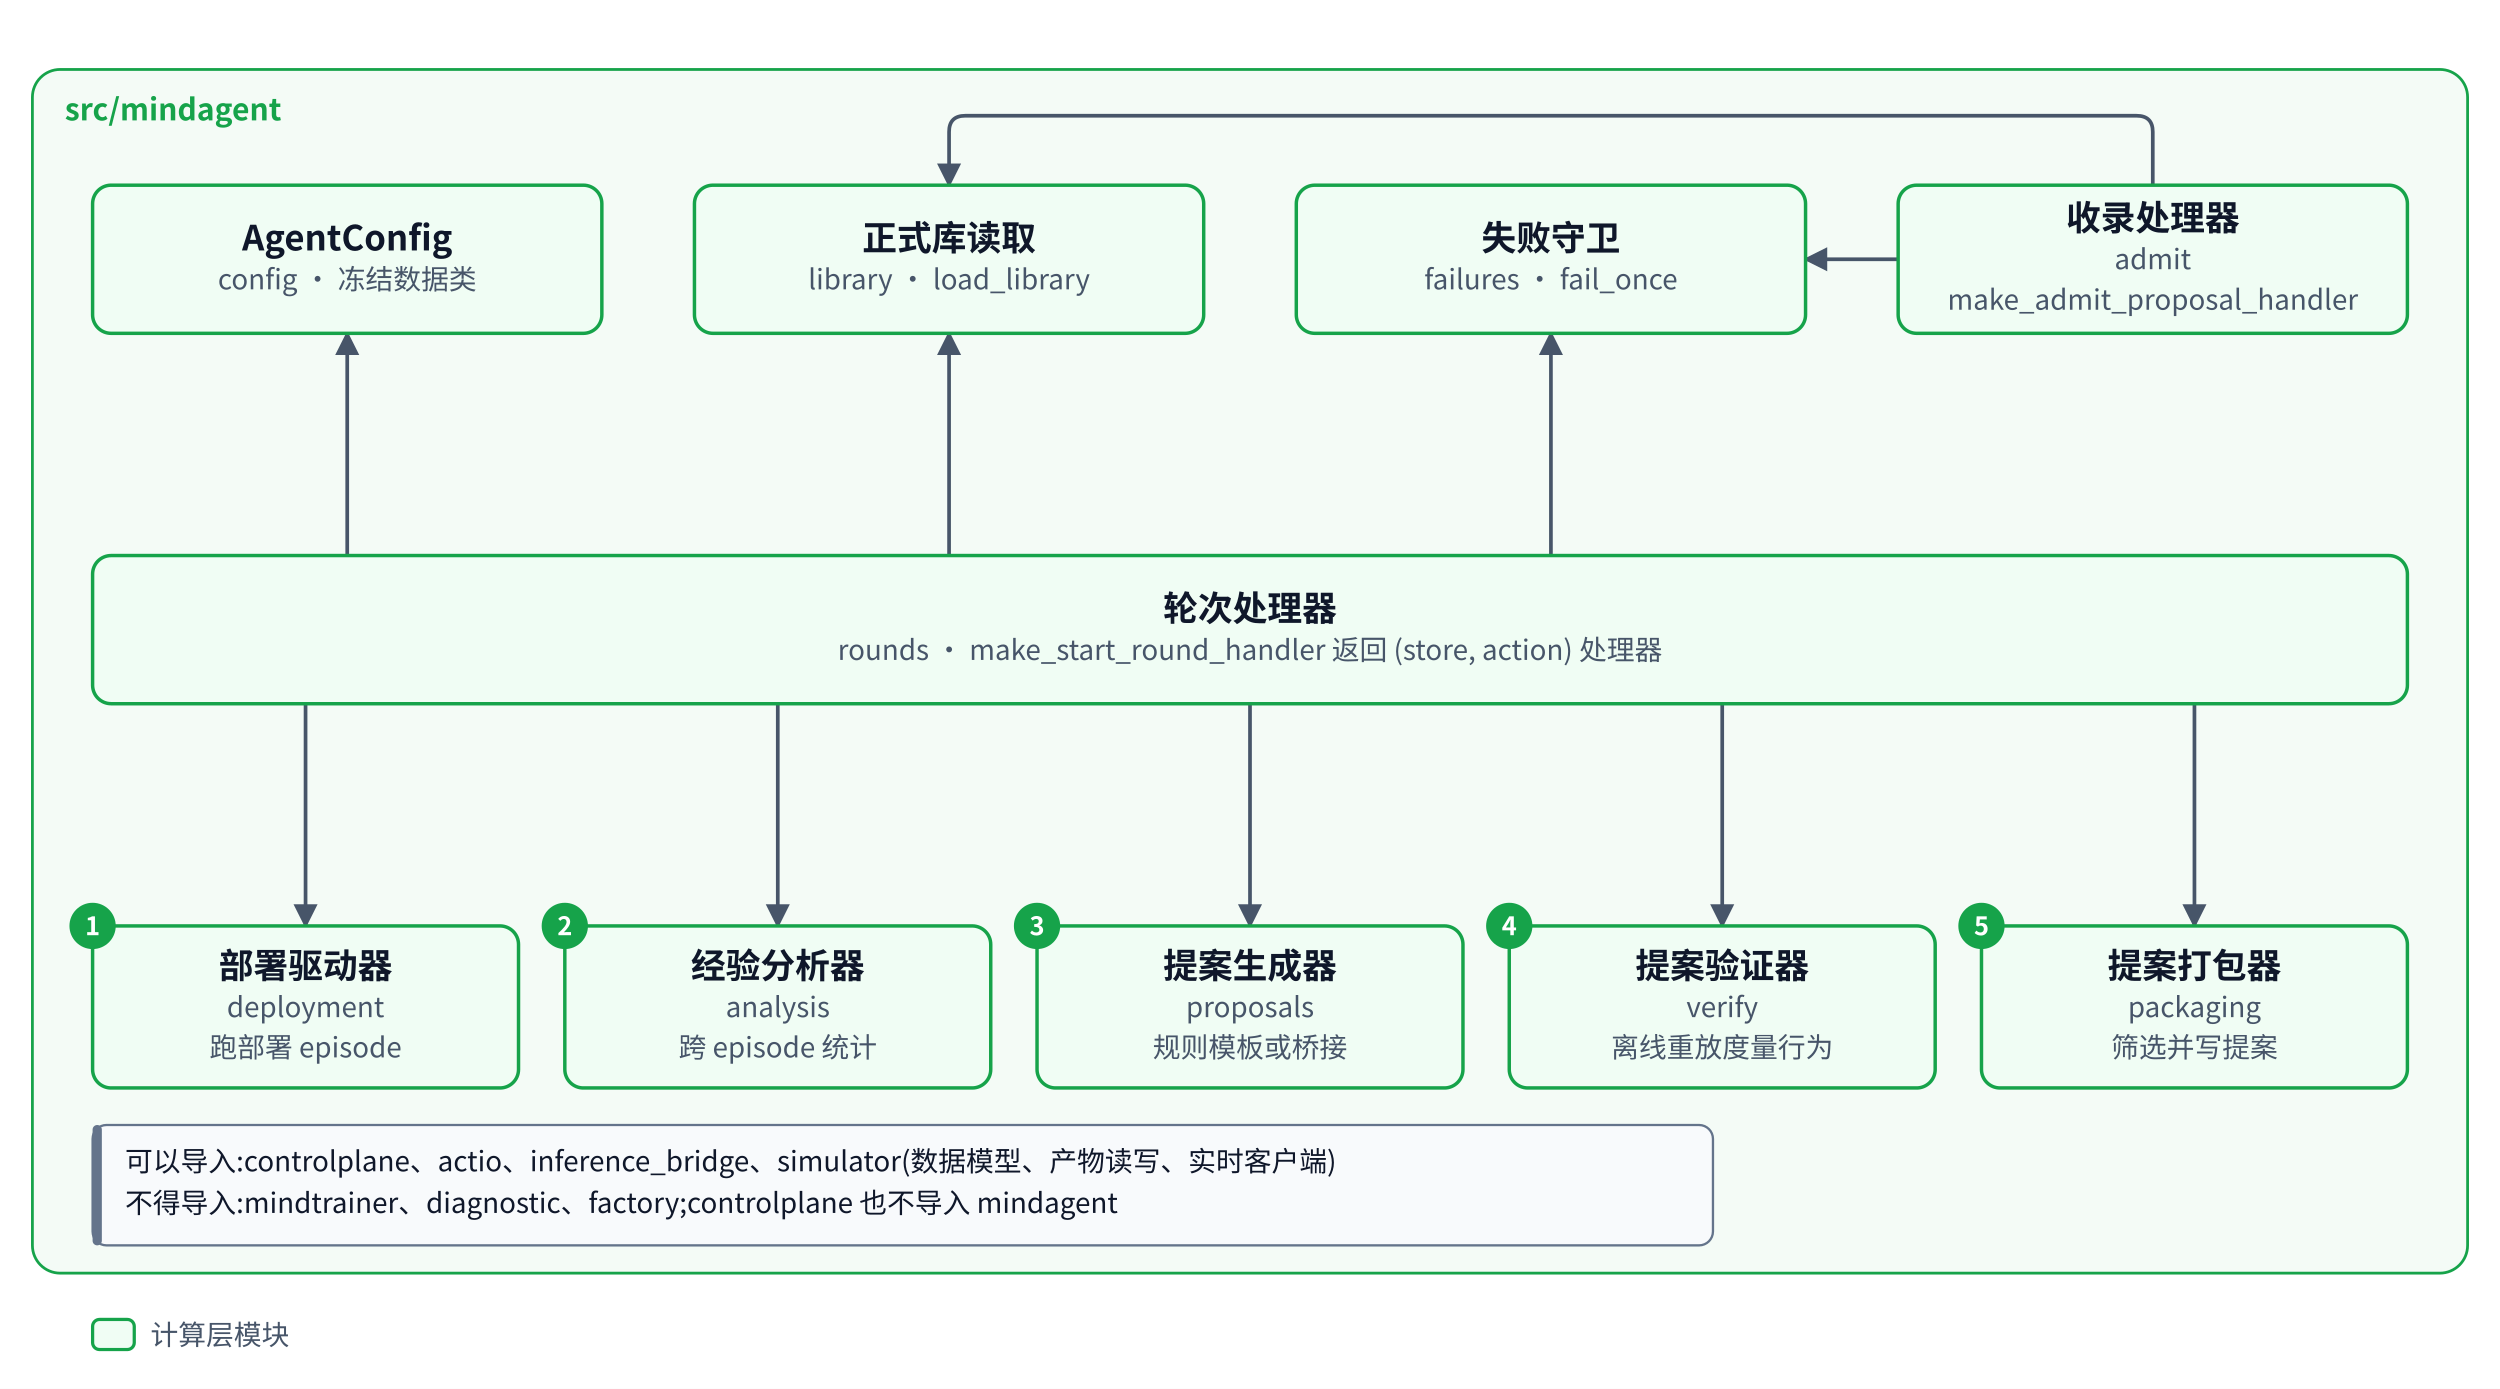
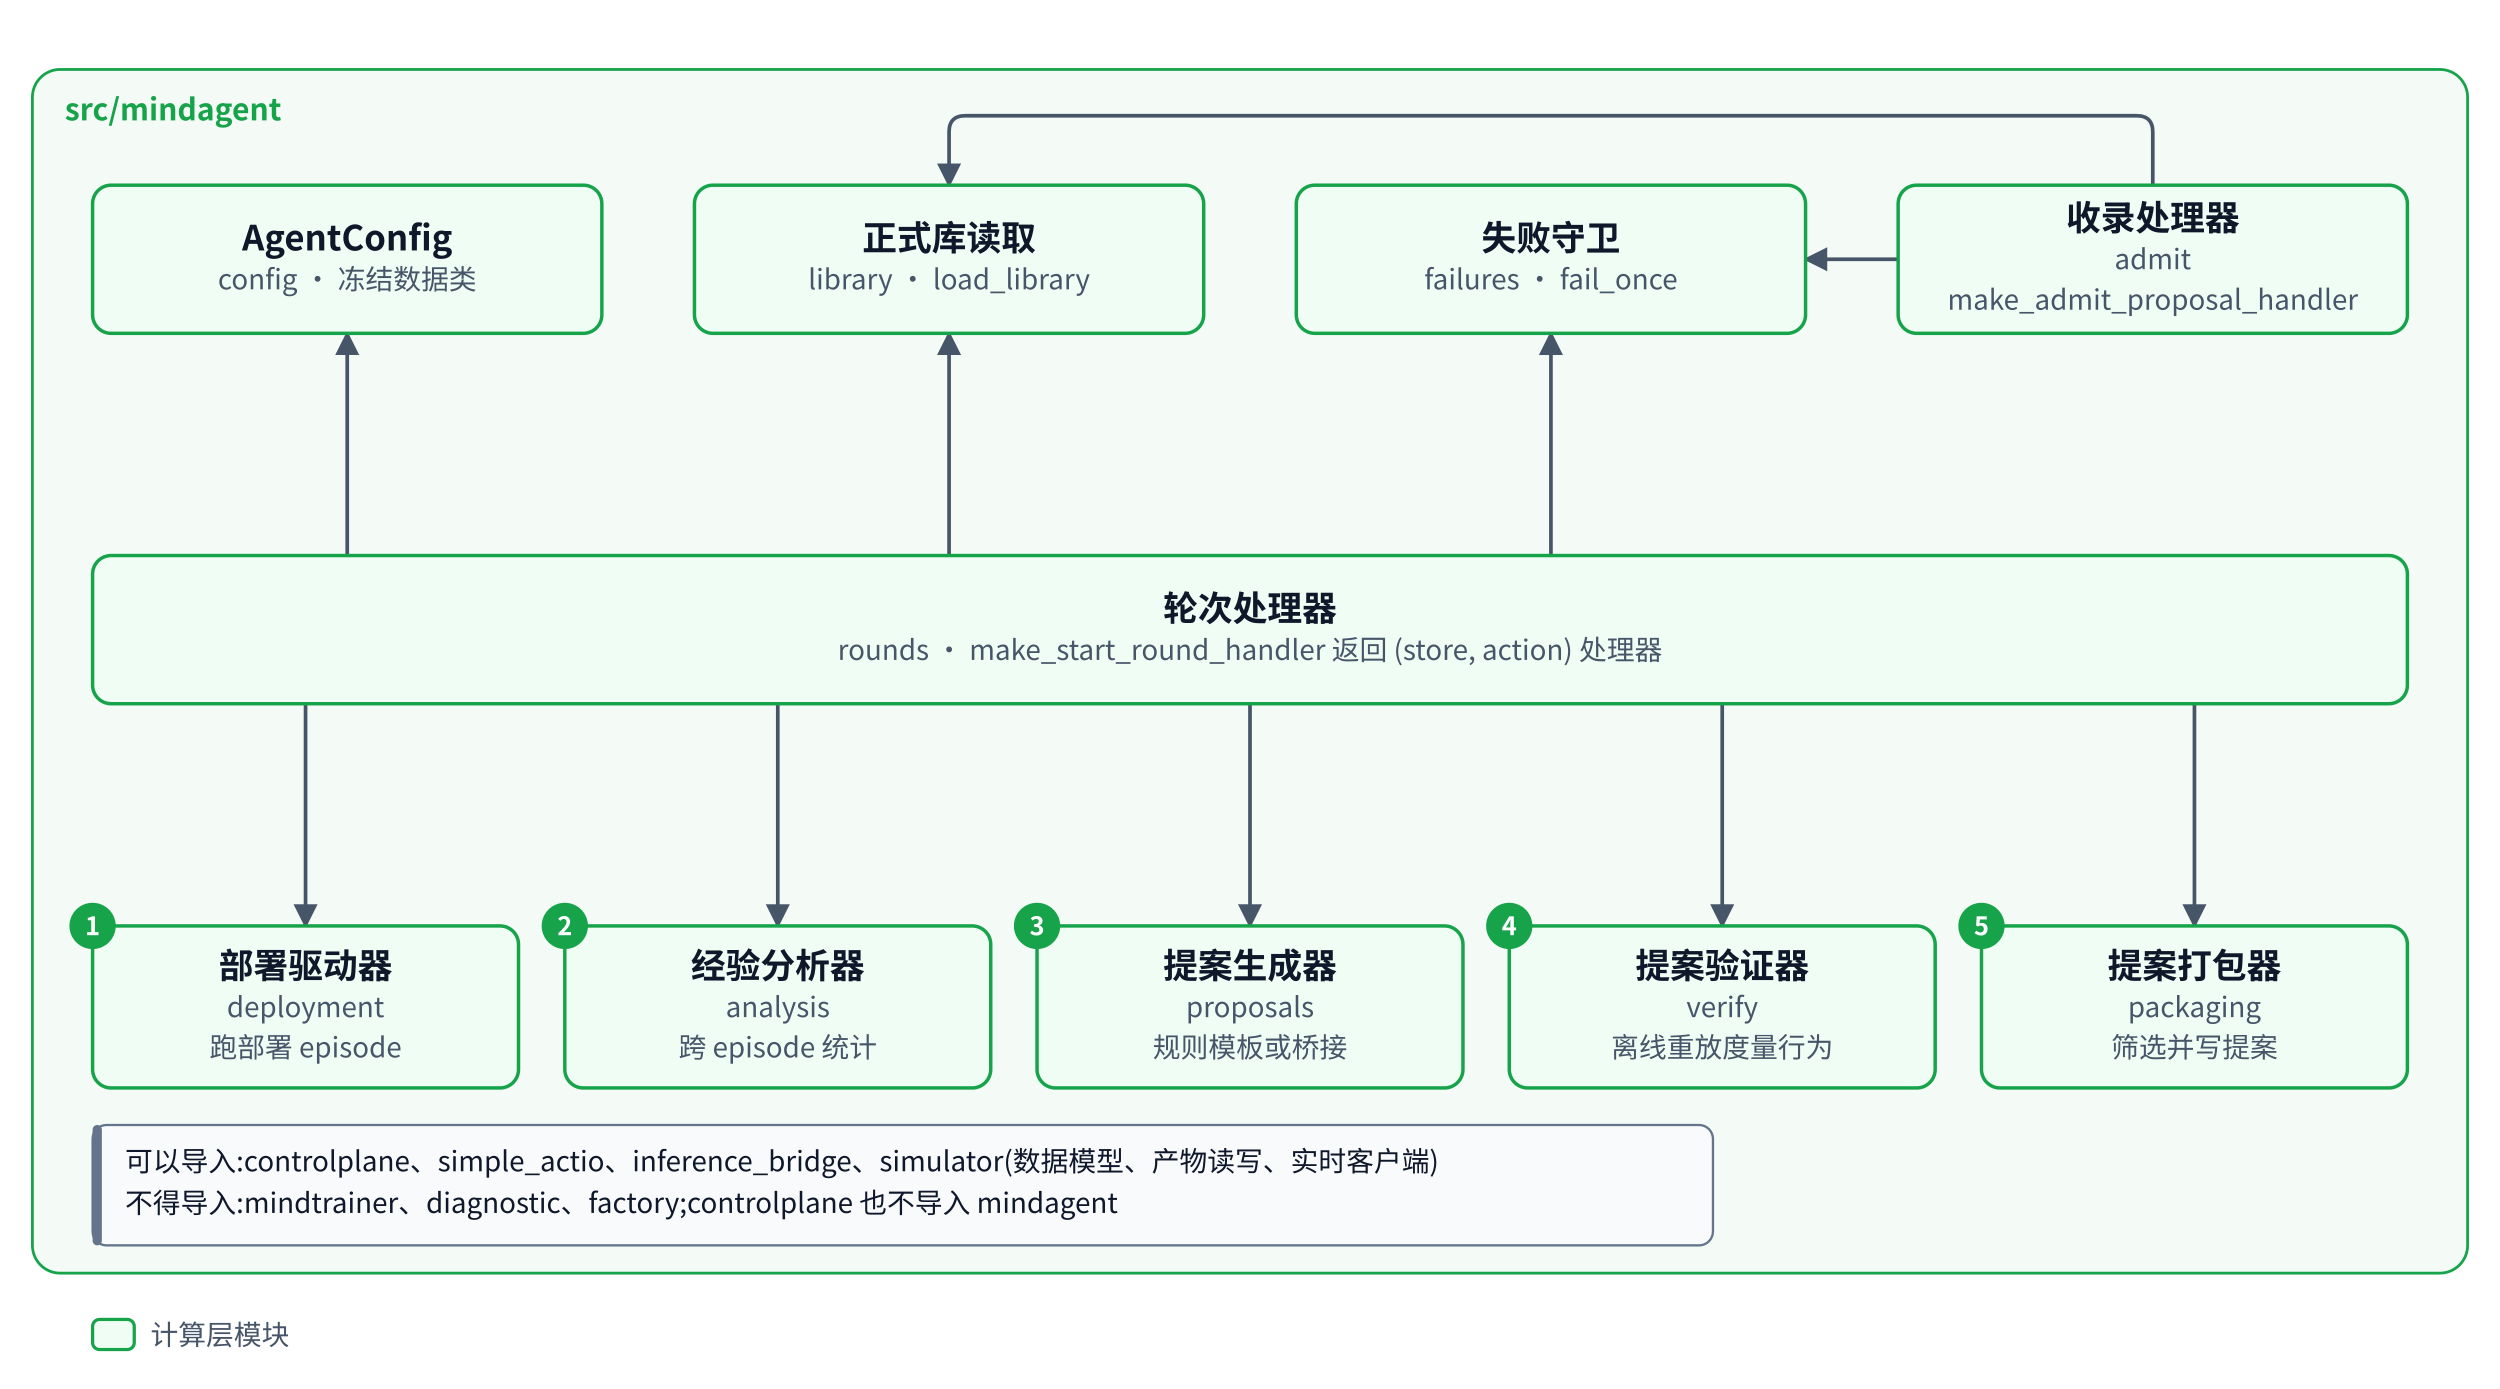
<svg xmlns="http://www.w3.org/2000/svg" viewBox="0 0 1080 600" width="1080" height="600" role="img" aria-labelledby="t d" font-family="-apple-system,BlinkMacSystemFont,'PingFang SC','Hiragino Sans GB','Noto Sans CJK SC','Microsoft YaHei','Segoe UI',Helvetica,Arial,sans-serif">
  <defs>
    <marker id="ah0" viewBox="0 0 10 10" refX="9" refY="5" markerWidth="6.5" markerHeight="6.5" orient="auto-start-reverse">
      <path d="M0,0 L10,5 L0,10 z" fill="#475569" />
    </marker>
  </defs>
  <rect width="1080" height="600" fill="#ffffff" />
  <rect x="14" y="30" width="1052" height="520" rx="12" fill="#16a34a" fill-opacity="0.05" stroke="#16a34a" stroke-width="1.2" />
  <text x="28" y="52" text-anchor="start" font-size="13" font-weight="700" fill="#16a34a">src/mindagent</text>
  <path d="M150.0,240.0 L150.0,144.0" fill="none" stroke="#475569" stroke-width="1.6" stroke-linejoin="round" stroke-linecap="round" marker-end="url(#ah0)" />
  <path d="M410.0,240.0 L410.0,144.0" fill="none" stroke="#475569" stroke-width="1.6" stroke-linejoin="round" stroke-linecap="round" marker-end="url(#ah0)" />
  <path d="M670.0,240.0 L670.0,144.0" fill="none" stroke="#475569" stroke-width="1.6" stroke-linejoin="round" stroke-linecap="round" marker-end="url(#ah0)" />
  <path d="M820.0,112.0 L780.0,112.0" fill="none" stroke="#475569" stroke-width="1.6" stroke-linejoin="round" stroke-linecap="round" marker-end="url(#ah0)" />
  <path d="M930.0,80.0 L930.0,57.0 Q930.0,50.0 923.0,50.0 L417.0,50.0 Q410.0,50.0 410.0,57.0 L410.0,80.0" fill="none" stroke="#475569" stroke-width="1.6" stroke-linejoin="round" stroke-linecap="round" marker-end="url(#ah0)" />
  <path d="M132.0,304.0 L132.0,400.0" fill="none" stroke="#475569" stroke-width="1.6" stroke-linejoin="round" stroke-linecap="round" marker-end="url(#ah0)" />
  <path d="M336.0,304.0 L336.0,400.0" fill="none" stroke="#475569" stroke-width="1.6" stroke-linejoin="round" stroke-linecap="round" marker-end="url(#ah0)" />
  <path d="M540.0,304.0 L540.0,400.0" fill="none" stroke="#475569" stroke-width="1.6" stroke-linejoin="round" stroke-linecap="round" marker-end="url(#ah0)" />
  <path d="M744.0,304.0 L744.0,400.0" fill="none" stroke="#475569" stroke-width="1.6" stroke-linejoin="round" stroke-linecap="round" marker-end="url(#ah0)" />
  <path d="M948.0,304.0 L948.0,400.0" fill="none" stroke="#475569" stroke-width="1.6" stroke-linejoin="round" stroke-linecap="round" marker-end="url(#ah0)" />
  <rect x="40" y="80" width="220" height="64" rx="8" fill="#f0fdf4" stroke="#16a34a" stroke-width="1.5" />
  <text x="150.0" y="108.2" text-anchor="middle" font-size="15" font-weight="700" fill="#0f172a">AgentConfig</text>
  <text x="150.0" y="125.0" text-anchor="middle" font-size="12" fill="#475569">config · 冻结数据类</text>
  <rect x="300" y="80" width="220" height="64" rx="8" fill="#f0fdf4" stroke="#16a34a" stroke-width="1.5" />
  <text x="410.0" y="108.2" text-anchor="middle" font-size="15" font-weight="700" fill="#0f172a">正式库读取</text>
  <text x="410.0" y="125.0" text-anchor="middle" font-size="12" fill="#475569">library · load_library</text>
  <rect x="560" y="80" width="220" height="64" rx="8" fill="#f0fdf4" stroke="#16a34a" stroke-width="1.5" />
  <text x="670.0" y="108.2" text-anchor="middle" font-size="15" font-weight="700" fill="#0f172a">失败守卫</text>
  <text x="670.0" y="125.0" text-anchor="middle" font-size="12" fill="#475569">failures · fail_once</text>
  <rect x="820" y="80" width="220" height="64" rx="8" fill="#f0fdf4" stroke="#16a34a" stroke-width="1.5" />
  <text x="930.0" y="99.5" text-anchor="middle" font-size="15" font-weight="700" fill="#0f172a">收录处理器</text>
  <text x="930.0" y="116.3" text-anchor="middle" font-size="12" fill="#475569">admit</text>
  <text x="930.0" y="133.8" text-anchor="middle" font-size="12" fill="#475569">make_admit_proposal_handler</text>
  <rect x="40" y="240" width="1000" height="64" rx="8" fill="#f0fdf4" stroke="#16a34a" stroke-width="1.5" />
  <text x="540.0" y="268.2" text-anchor="middle" font-size="15" font-weight="700" fill="#0f172a">轮次处理器</text>
  <text x="540.0" y="285.1" text-anchor="middle" font-size="12" fill="#475569">rounds · make_start_round_handler 返回 (store, action) 处理器</text>
  <rect x="40" y="400" width="184" height="70" rx="8" fill="#f0fdf4" stroke="#16a34a" stroke-width="1.5" />
  <text x="132.0" y="422.6" text-anchor="middle" font-size="15" font-weight="700" fill="#0f172a">部署驱动器</text>
  <text x="132.0" y="439.4" text-anchor="middle" font-size="12" fill="#475569">deployment</text>
  <text x="132.0" y="456.8" text-anchor="middle" font-size="12" fill="#475569">跑部署 episode</text>
  <rect x="244" y="400" width="184" height="70" rx="8" fill="#f0fdf4" stroke="#16a34a" stroke-width="1.5" />
  <text x="336.0" y="422.6" text-anchor="middle" font-size="15" font-weight="700" fill="#0f172a">经验分析器</text>
  <text x="336.0" y="439.4" text-anchor="middle" font-size="12" fill="#475569">analysis</text>
  <text x="336.0" y="456.8" text-anchor="middle" font-size="12" fill="#475569">跨 episode 统计</text>
  <rect x="448" y="400" width="184" height="70" rx="8" fill="#f0fdf4" stroke="#16a34a" stroke-width="1.5" />
  <text x="540.0" y="422.6" text-anchor="middle" font-size="15" font-weight="700" fill="#0f172a">提案生成器</text>
  <text x="540.0" y="439.4" text-anchor="middle" font-size="12" fill="#475569">proposals</text>
  <text x="540.0" y="456.8" text-anchor="middle" font-size="12" fill="#475569">规则模板或桥接</text>
  <rect x="652" y="400" width="184" height="70" rx="8" fill="#f0fdf4" stroke="#16a34a" stroke-width="1.5" />
  <text x="744.0" y="422.6" text-anchor="middle" font-size="15" font-weight="700" fill="#0f172a">提案验证器</text>
  <text x="744.0" y="439.4" text-anchor="middle" font-size="12" fill="#475569">verify</text>
  <text x="744.0" y="456.8" text-anchor="middle" font-size="12" fill="#475569">离线重放度量行为</text>
  <rect x="856" y="400" width="184" height="70" rx="8" fill="#f0fdf4" stroke="#16a34a" stroke-width="1.5" />
  <text x="948.0" y="422.6" text-anchor="middle" font-size="15" font-weight="700" fill="#0f172a">提案打包器</text>
  <text x="948.0" y="439.4" text-anchor="middle" font-size="12" fill="#475569">packaging</text>
  <text x="948.0" y="456.8" text-anchor="middle" font-size="12" fill="#475569">筛选并写提案</text>
  <circle cx="40" cy="400" r="10" fill="#16a34a" />
  <text x="40" y="404" text-anchor="middle" font-size="11" font-weight="700" fill="#ffffff">1</text>
  <circle cx="244" cy="400" r="10" fill="#16a34a" />
  <text x="244" y="404" text-anchor="middle" font-size="11" font-weight="700" fill="#ffffff">2</text>
  <circle cx="448" cy="400" r="10" fill="#16a34a" />
  <text x="448" y="404" text-anchor="middle" font-size="11" font-weight="700" fill="#ffffff">3</text>
  <circle cx="652" cy="400" r="10" fill="#16a34a" />
  <text x="652" y="404" text-anchor="middle" font-size="11" font-weight="700" fill="#ffffff">4</text>
  <circle cx="856" cy="400" r="10" fill="#16a34a" />
  <text x="856" y="404" text-anchor="middle" font-size="11" font-weight="700" fill="#ffffff">5</text>
  <rect x="40" y="486" width="700" height="52.0" rx="6" fill="#f8fafc" stroke="#64748b" stroke-width="1" />
  <rect x="40" y="486" width="4" height="52.0" rx="2" fill="#64748b" />
-   <text x="54" y="506.0" font-size="12" fill="#0f172a">可以导入:controlplane、actio、inference_bridge、simulator(数据模型、产物读写、实时客户端)</text>
+   <text x="54" y="506.0" font-size="12" fill="#0f172a">可以导入:controlplane、simple_actio、inference_bridge、simulator(数据模型、产物读写、实时客户端)</text>
  <text x="54" y="524.0" font-size="12" fill="#0f172a">不得导入:mindtrainer、diagnostic、factory;controlplane 也不导入 mindagent</text>
  <rect x="40" y="570" width="18" height="13" rx="3" fill="#f0fdf4" stroke="#16a34a" stroke-width="1.4" />
  <text x="65" y="581" font-size="12" fill="#475569">计算层模块</text>
</svg>
